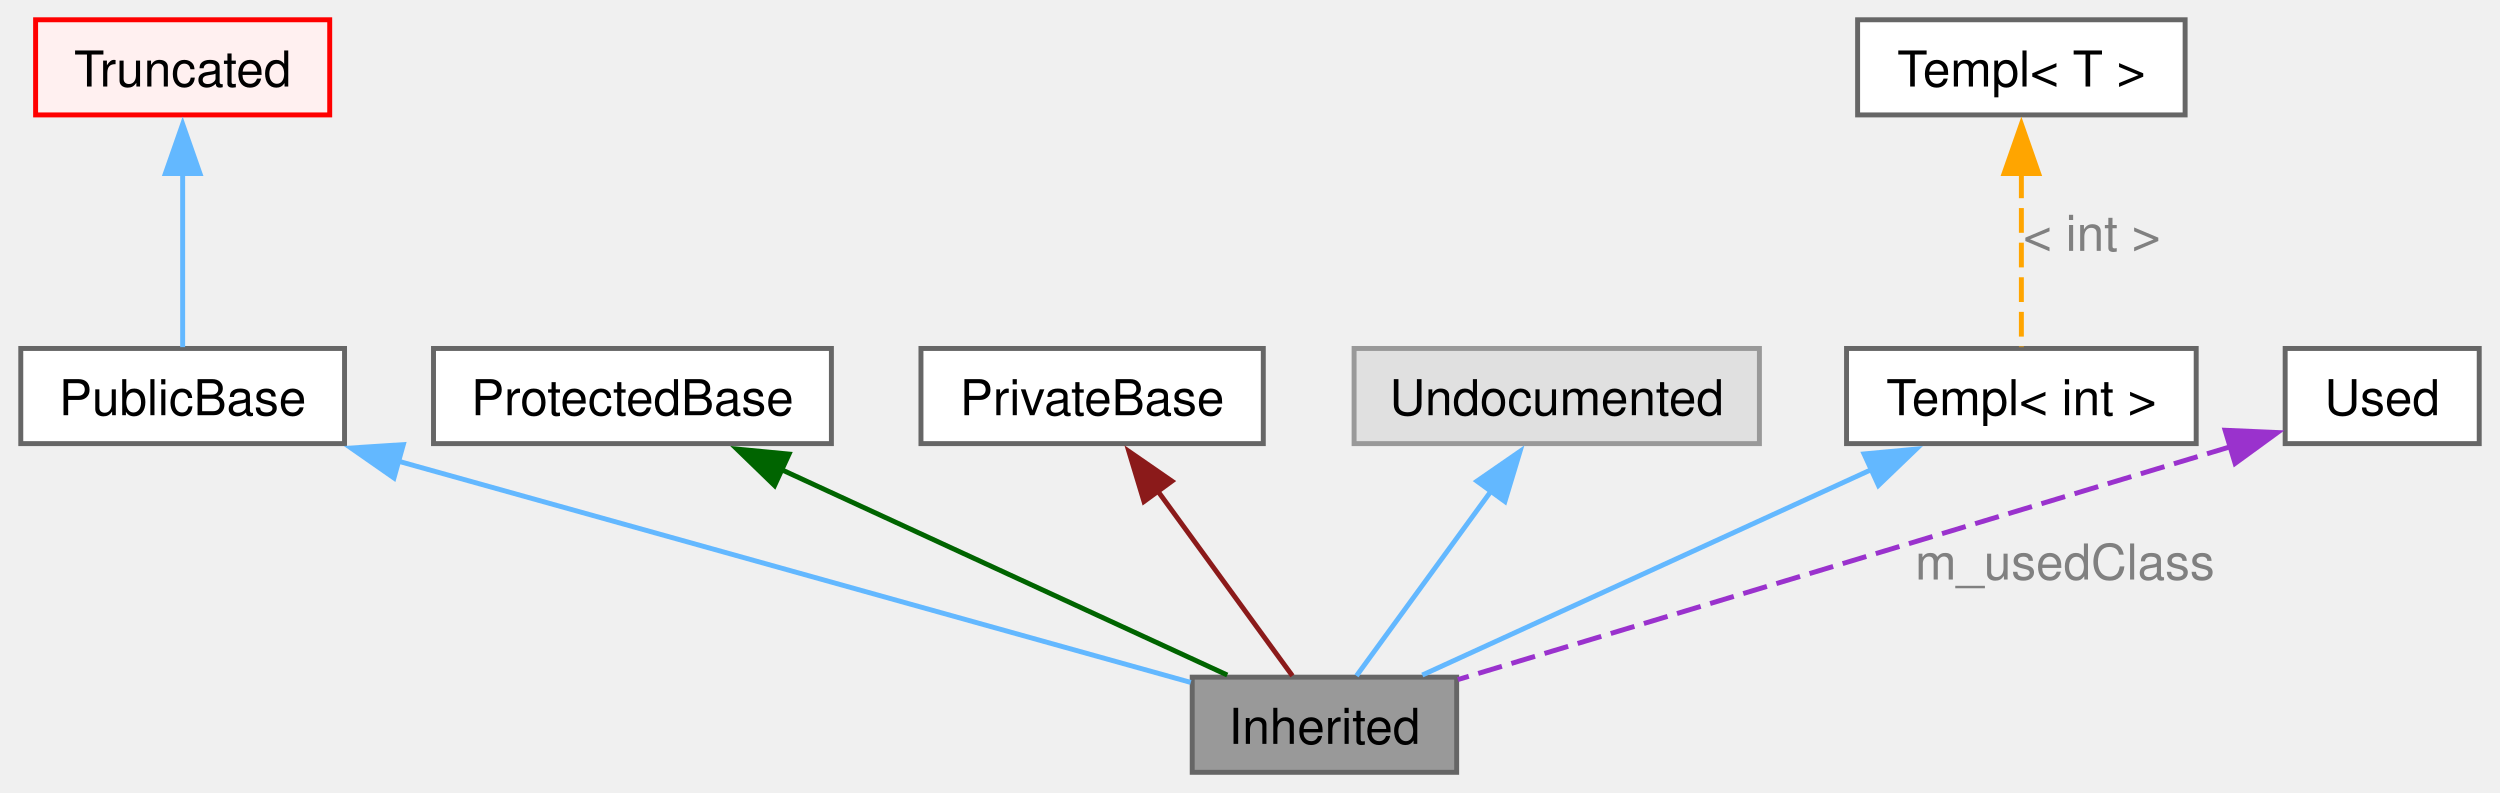
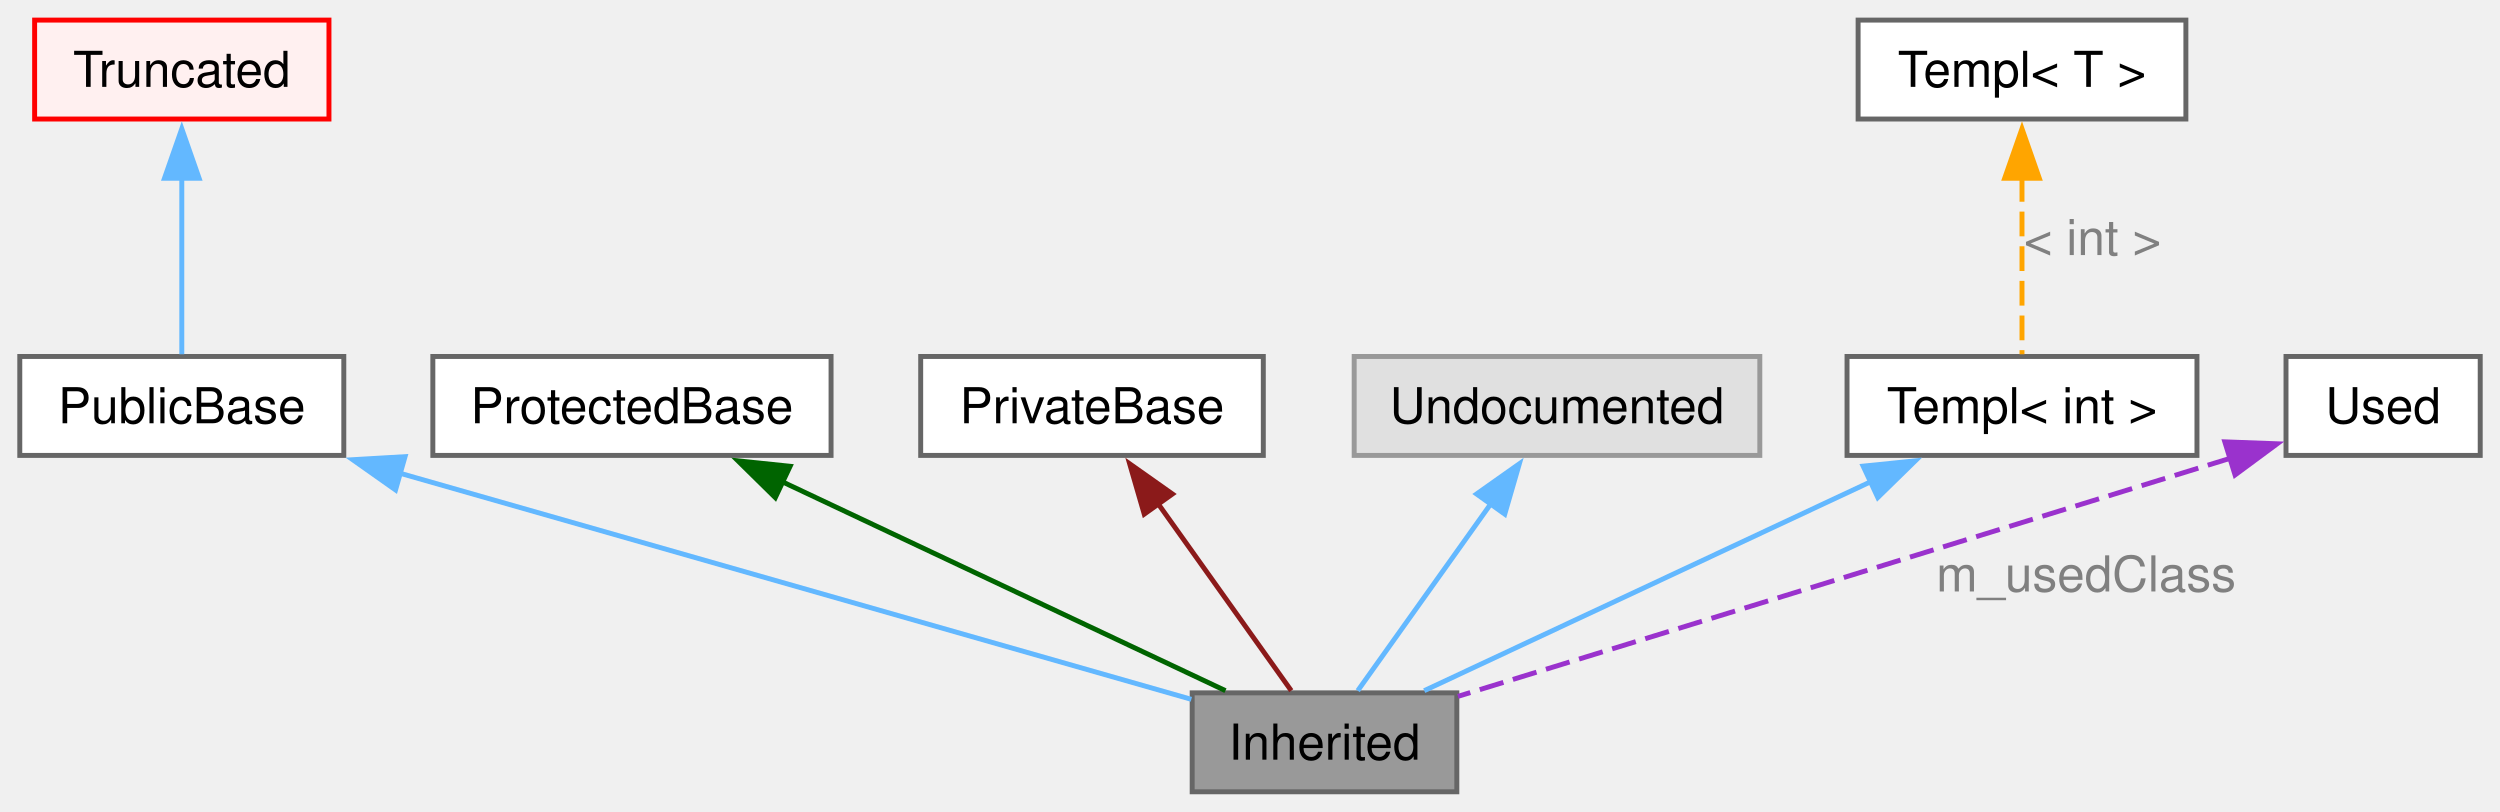
- <svg xmlns="http://www.w3.org/2000/svg" xmlns:xlink="http://www.w3.org/1999/xlink" width="505pt" height="160pt" viewBox="0.00 0.00 505.38 160.25">
-   <g id="graph0" class="graph" transform="scale(1 1) rotate(0) translate(4 156.25)">
+ <svg xmlns="http://www.w3.org/2000/svg" xmlns:xlink="http://www.w3.org/1999/xlink" width="505pt" height="164pt" viewBox="0.00 0.00 505.38 164.00">
+   <g id="graph0" class="graph" transform="scale(1 1) rotate(0) translate(4 160)">
    <g id="Node000009" class="node">
      <g id="a_Node000009">
        <a xlink:title=" ">
-           <polygon fill="#999999" stroke="#666666" points="290.5,-19.25 237,-19.25 237,0 290.5,0 290.5,-19.25" />
-           <text text-anchor="middle" x="263.75" y="-5.75" font-family="Helvetica,sans-Serif" font-size="10.00">Inherited</text>
+           <polygon fill="#999999" stroke="#666666" points="290.5,-20 237,-20 237,0 290.5,0 290.5,-20" />
+           <text text-anchor="middle" x="263.75" y="-6.5" font-family="Helvetica,sans-Serif" font-size="10.00">Inherited</text>
        </a>
      </g>
    </g>
    <g id="Node000010" class="node">
      <g id="a_Node000010">
        <a xlink:title=" ">
-           <polygon fill="white" stroke="#666666" points="65.5,-85.75 0,-85.75 0,-66.5 65.5,-66.5 65.5,-85.75" />
-           <text text-anchor="middle" x="32.75" y="-72.25" font-family="Helvetica,sans-Serif" font-size="10.00">PublicBase</text>
+           <polygon fill="white" stroke="#666666" points="65.5,-88 0,-88 0,-68 65.5,-68 65.5,-88" />
+           <text text-anchor="middle" x="32.75" y="-74.5" font-family="Helvetica,sans-Serif" font-size="10.00">PublicBase</text>
        </a>
      </g>
    </g>
    <g id="edge1" class="edge">
      <g id="a_edge1">
        <a xlink:title=" ">
-           <path fill="none" stroke="#63b8ff" d="M76.15,-63.01C123.32,-49.84 197.21,-29.21 236.71,-18.18" />
-           <polygon fill="#63b8ff" stroke="#63b8ff" points="75.5,-59.55 66.81,-65.61 77.39,-66.3 75.5,-59.55" />
+           <path fill="none" stroke="#63b8ff" d="M76.67,-64.45C123.9,-50.96 197.51,-29.93 236.83,-18.69" />
+           <polygon fill="#63b8ff" stroke="#63b8ff" points="75.96,-61.02 67.3,-67.13 77.88,-67.75 75.96,-61.02" />
        </a>
      </g>
    </g>
    <g id="Node000011" class="node">
      <g id="a_Node000011">
        <a xlink:title=" ">
-           <polygon fill="#fff0f0" stroke="red" points="62.5,-152.25 3,-152.25 3,-133 62.5,-133 62.5,-152.25" />
-           <text text-anchor="middle" x="32.75" y="-138.75" font-family="Helvetica,sans-Serif" font-size="10.00">Truncated</text>
+           <polygon fill="#fff0f0" stroke="red" points="62.5,-156 3,-156 3,-136 62.5,-136 62.5,-156" />
+           <text text-anchor="middle" x="32.75" y="-142.5" font-family="Helvetica,sans-Serif" font-size="10.00">Truncated</text>
        </a>
      </g>
    </g>
    <g id="edge2" class="edge">
      <g id="a_edge2">
        <a xlink:title=" ">
-           <path fill="none" stroke="#63b8ff" d="M32.75,-121.15C32.75,-109.32 32.75,-95.04 32.75,-86.02" />
-           <polygon fill="#63b8ff" stroke="#63b8ff" points="29.25,-121.14 32.75,-131.14 36.25,-121.14 29.25,-121.14" />
+           <path fill="none" stroke="#63b8ff" d="M32.75,-124.28C32.75,-112.27 32.75,-97.74 32.75,-88.44" />
+           <polygon fill="#63b8ff" stroke="#63b8ff" points="29.25,-124.03 32.75,-134.03 36.25,-124.03 29.25,-124.03" />
        </a>
      </g>
    </g>
    <g id="node4" class="node">
      <g id="a_node4">
        <a xlink:title=" ">
-           <polygon fill="white" stroke="#666666" points="164,-85.75 83.5,-85.75 83.5,-66.5 164,-66.5 164,-85.75" />
-           <text text-anchor="middle" x="123.75" y="-72.25" font-family="Helvetica,sans-Serif" font-size="10.00">ProtectedBase</text>
+           <polygon fill="white" stroke="#666666" points="164,-88 83.5,-88 83.5,-68 164,-68 164,-88" />
+           <text text-anchor="middle" x="123.75" y="-74.5" font-family="Helvetica,sans-Serif" font-size="10.00">ProtectedBase</text>
        </a>
      </g>
    </g>
    <g id="edge3" class="edge">
      <g id="a_edge3">
        <a xlink:title=" ">
-           <path fill="none" stroke="darkgreen" d="M153.67,-61.34C180.99,-48.75 220.58,-30.51 244.09,-19.68" />
-           <polygon fill="darkgreen" stroke="darkgreen" points="152.5,-58.02 144.89,-65.39 155.43,-64.38 152.5,-58.02" />
+           <path fill="none" stroke="darkgreen" d="M153.93,-62.77C181.09,-49.97 220.25,-31.51 243.73,-20.44" />
+           <polygon fill="darkgreen" stroke="darkgreen" points="152.73,-59.47 145.18,-66.9 155.72,-65.8 152.73,-59.47" />
        </a>
      </g>
    </g>
    <g id="node5" class="node">
      <g id="a_node5">
        <a xlink:title=" ">
-           <polygon fill="white" stroke="#666666" points="251.38,-85.75 182.12,-85.75 182.12,-66.5 251.38,-66.5 251.38,-85.75" />
-           <text text-anchor="middle" x="216.75" y="-72.25" font-family="Helvetica,sans-Serif" font-size="10.00">PrivateBase</text>
+           <polygon fill="white" stroke="#666666" points="251.38,-88 182.12,-88 182.12,-68 251.38,-68 251.38,-88" />
+           <text text-anchor="middle" x="216.75" y="-74.5" font-family="Helvetica,sans-Serif" font-size="10.00">PrivateBase</text>
        </a>
      </g>
    </g>
    <g id="edge4" class="edge">
      <g id="a_edge4">
        <a xlink:title=" ">
-           <path fill="none" stroke="#8b1a1a" d="M230.05,-56.88C238.95,-44.66 250.28,-29.11 257.27,-19.52" />
-           <polygon fill="#8b1a1a" stroke="#8b1a1a" points="227.24,-54.79 224.18,-64.93 232.89,-58.91 227.24,-54.79" />
+           <path fill="none" stroke="#8b1a1a" d="M229.91,-58.52C238.73,-46.13 249.98,-30.33 257.03,-20.44" />
+           <polygon fill="#8b1a1a" stroke="#8b1a1a" points="227.31,-56.13 224.36,-66.31 233.01,-60.2 227.31,-56.13" />
        </a>
      </g>
    </g>
    <g id="Node000015" class="node">
      <g id="a_Node000015">
        <a xlink:title=" ">
-           <polygon fill="#e0e0e0" stroke="#999999" points="351.75,-85.75 269.75,-85.75 269.75,-66.5 351.75,-66.5 351.75,-85.75" />
-           <text text-anchor="middle" x="310.75" y="-72.25" font-family="Helvetica,sans-Serif" font-size="10.00">Undocumented</text>
+           <polygon fill="#e0e0e0" stroke="#999999" points="351.75,-88 269.75,-88 269.75,-68 351.75,-68 351.75,-88" />
+           <text text-anchor="middle" x="310.75" y="-74.5" font-family="Helvetica,sans-Serif" font-size="10.00">Undocumented</text>
        </a>
      </g>
    </g>
    <g id="edge5" class="edge">
      <g id="a_edge5">
        <a xlink:title=" ">
-           <path fill="none" stroke="#63b8ff" d="M297.45,-56.88C288.55,-44.66 277.22,-29.11 270.23,-19.52" />
-           <polygon fill="#63b8ff" stroke="#63b8ff" points="294.61,-58.91 303.32,-64.93 300.26,-54.79 294.61,-58.91" />
+           <path fill="none" stroke="#63b8ff" d="M297.59,-58.52C288.77,-46.13 277.52,-30.33 270.47,-20.44" />
+           <polygon fill="#63b8ff" stroke="#63b8ff" points="294.49,-60.2 303.14,-66.31 300.19,-56.13 294.49,-60.2" />
        </a>
      </g>
    </g>
    <g id="node7" class="node">
      <g id="a_node7">
        <a xlink:title=" ">
-           <polygon fill="white" stroke="#666666" points="440.12,-85.75 369.38,-85.75 369.38,-66.5 440.12,-66.5 440.12,-85.75" />
-           <text text-anchor="middle" x="404.75" y="-72.25" font-family="Helvetica,sans-Serif" font-size="10.00">Templ&lt; int &gt;</text>
+           <polygon fill="white" stroke="#666666" points="440.12,-88 369.38,-88 369.38,-68 440.12,-68 440.12,-88" />
+           <text text-anchor="middle" x="404.75" y="-74.5" font-family="Helvetica,sans-Serif" font-size="10.00">Templ&lt; int &gt;</text>
        </a>
      </g>
    </g>
    <g id="edge6" class="edge">
      <g id="a_edge6">
        <a xlink:title=" ">
-           <path fill="none" stroke="#63b8ff" d="M374.61,-61.34C347.1,-48.75 307.23,-30.51 283.55,-19.68" />
-           <polygon fill="#63b8ff" stroke="#63b8ff" points="372.92,-64.41 383.47,-65.39 375.83,-58.05 372.92,-64.41" />
+           <path fill="none" stroke="#63b8ff" d="M374.36,-62.77C347,-49.97 307.56,-31.51 283.91,-20.44" />
+           <polygon fill="#63b8ff" stroke="#63b8ff" points="372.64,-65.83 383.18,-66.9 375.6,-59.49 372.64,-65.83" />
        </a>
      </g>
    </g>
    <g id="node8" class="node">
      <g id="a_node8">
        <a xlink:title=" ">
-           <polygon fill="white" stroke="#666666" points="437.88,-152.25 371.62,-152.25 371.62,-133 437.88,-133 437.88,-152.25" />
-           <text text-anchor="middle" x="404.75" y="-138.75" font-family="Helvetica,sans-Serif" font-size="10.00">Templ&lt; T &gt;</text>
+           <polygon fill="white" stroke="#666666" points="437.88,-156 371.62,-156 371.62,-136 437.88,-136 437.88,-156" />
+           <text text-anchor="middle" x="404.75" y="-142.5" font-family="Helvetica,sans-Serif" font-size="10.00">Templ&lt; T &gt;</text>
        </a>
      </g>
    </g>
    <g id="edge7" class="edge">
      <g id="a_edge7">
        <a xlink:title=" ">
-           <path fill="none" stroke="orange" stroke-dasharray="5,2" d="M404.75,-121.15C404.75,-109.32 404.75,-95.04 404.75,-86.02" />
-           <polygon fill="orange" stroke="orange" points="401.25,-121.14 404.75,-131.14 408.25,-121.14 401.25,-121.14" />
+           <path fill="none" stroke="orange" stroke-dasharray="5,2" d="M404.75,-124.28C404.75,-112.27 404.75,-97.74 404.75,-88.44" />
+           <polygon fill="orange" stroke="orange" points="401.25,-124.03 404.75,-134.03 408.25,-124.03 401.25,-124.03" />
        </a>
      </g>
-       <text text-anchor="middle" x="419" y="-105.5" font-family="Helvetica,sans-Serif" font-size="10.00" fill="grey">&lt; int &gt;</text>
+       <text text-anchor="middle" x="419" y="-108.5" font-family="Helvetica,sans-Serif" font-size="10.00" fill="grey">&lt; int &gt;</text>
    </g>
    <g id="node9" class="node">
      <g id="a_node9">
        <a xlink:title=" ">
-           <polygon fill="white" stroke="#666666" points="497.38,-85.75 458.12,-85.75 458.12,-66.5 497.38,-66.5 497.38,-85.75" />
-           <text text-anchor="middle" x="477.75" y="-72.25" font-family="Helvetica,sans-Serif" font-size="10.00">Used</text>
+           <polygon fill="white" stroke="#666666" points="497.38,-88 458.12,-88 458.12,-68 497.38,-68 497.38,-88" />
+           <text text-anchor="middle" x="477.75" y="-74.5" font-family="Helvetica,sans-Serif" font-size="10.00">Used</text>
        </a>
      </g>
    </g>
    <g id="edge8" class="edge">
      <g id="a_edge8">
        <a xlink:title=" ">
-           <path fill="none" stroke="#9a32cd" stroke-dasharray="5,2" d="M447.1,-65.89C405.19,-53.25 330.65,-30.79 290.74,-18.76" />
-           <polygon fill="#9a32cd" stroke="#9a32cd" points="445.97,-69.2 456.55,-68.74 447.99,-62.5 445.97,-69.2" />
+           <path fill="none" stroke="#9a32cd" stroke-dasharray="5,2" d="M447.08,-67.49C385.45,-48.44 324.77,-29.76 290.72,-19.29" />
+           <polygon fill="#9a32cd" stroke="#9a32cd" points="445.75,-70.74 456.34,-70.35 447.82,-64.05 445.75,-70.74" />
        </a>
      </g>
-       <text text-anchor="middle" x="413.56" y="-39" font-family="Helvetica,sans-Serif" font-size="10.00" fill="grey">m_usedClass</text>
+       <text text-anchor="middle" x="417.71" y="-40.5" font-family="Helvetica,sans-Serif" font-size="10.00" fill="grey">m_usedClass</text>
    </g>
  </g>
</svg>
